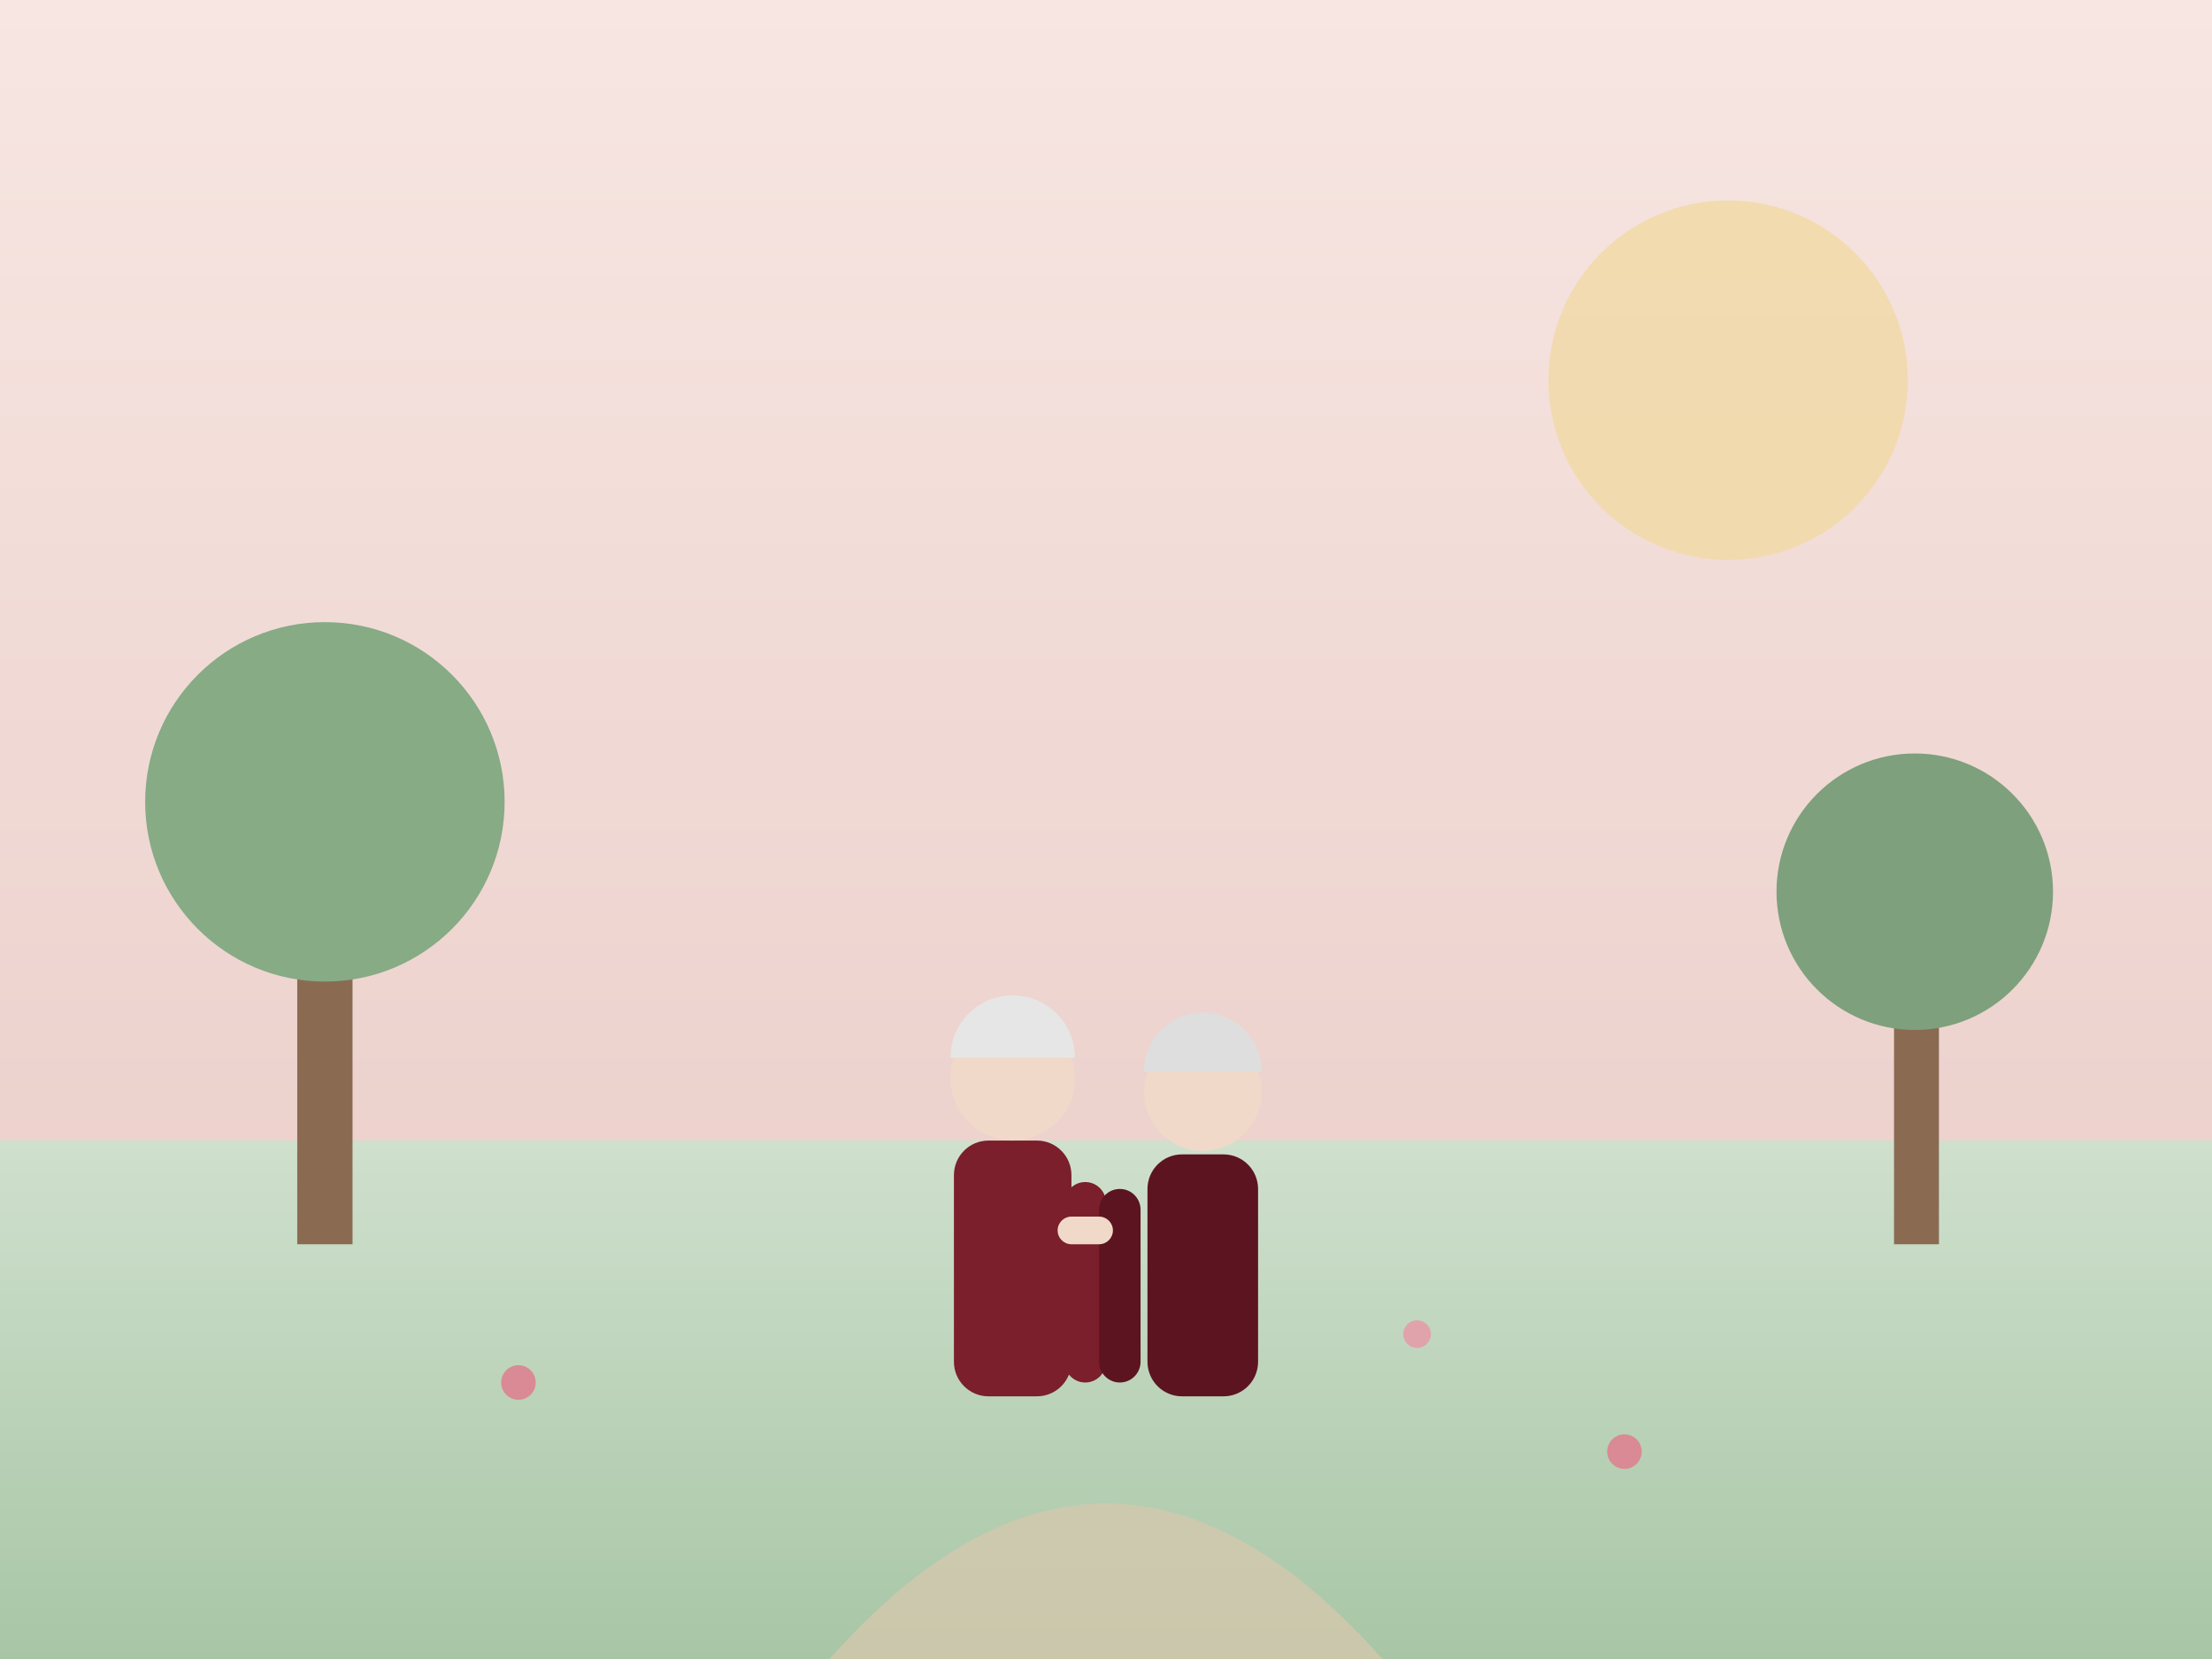
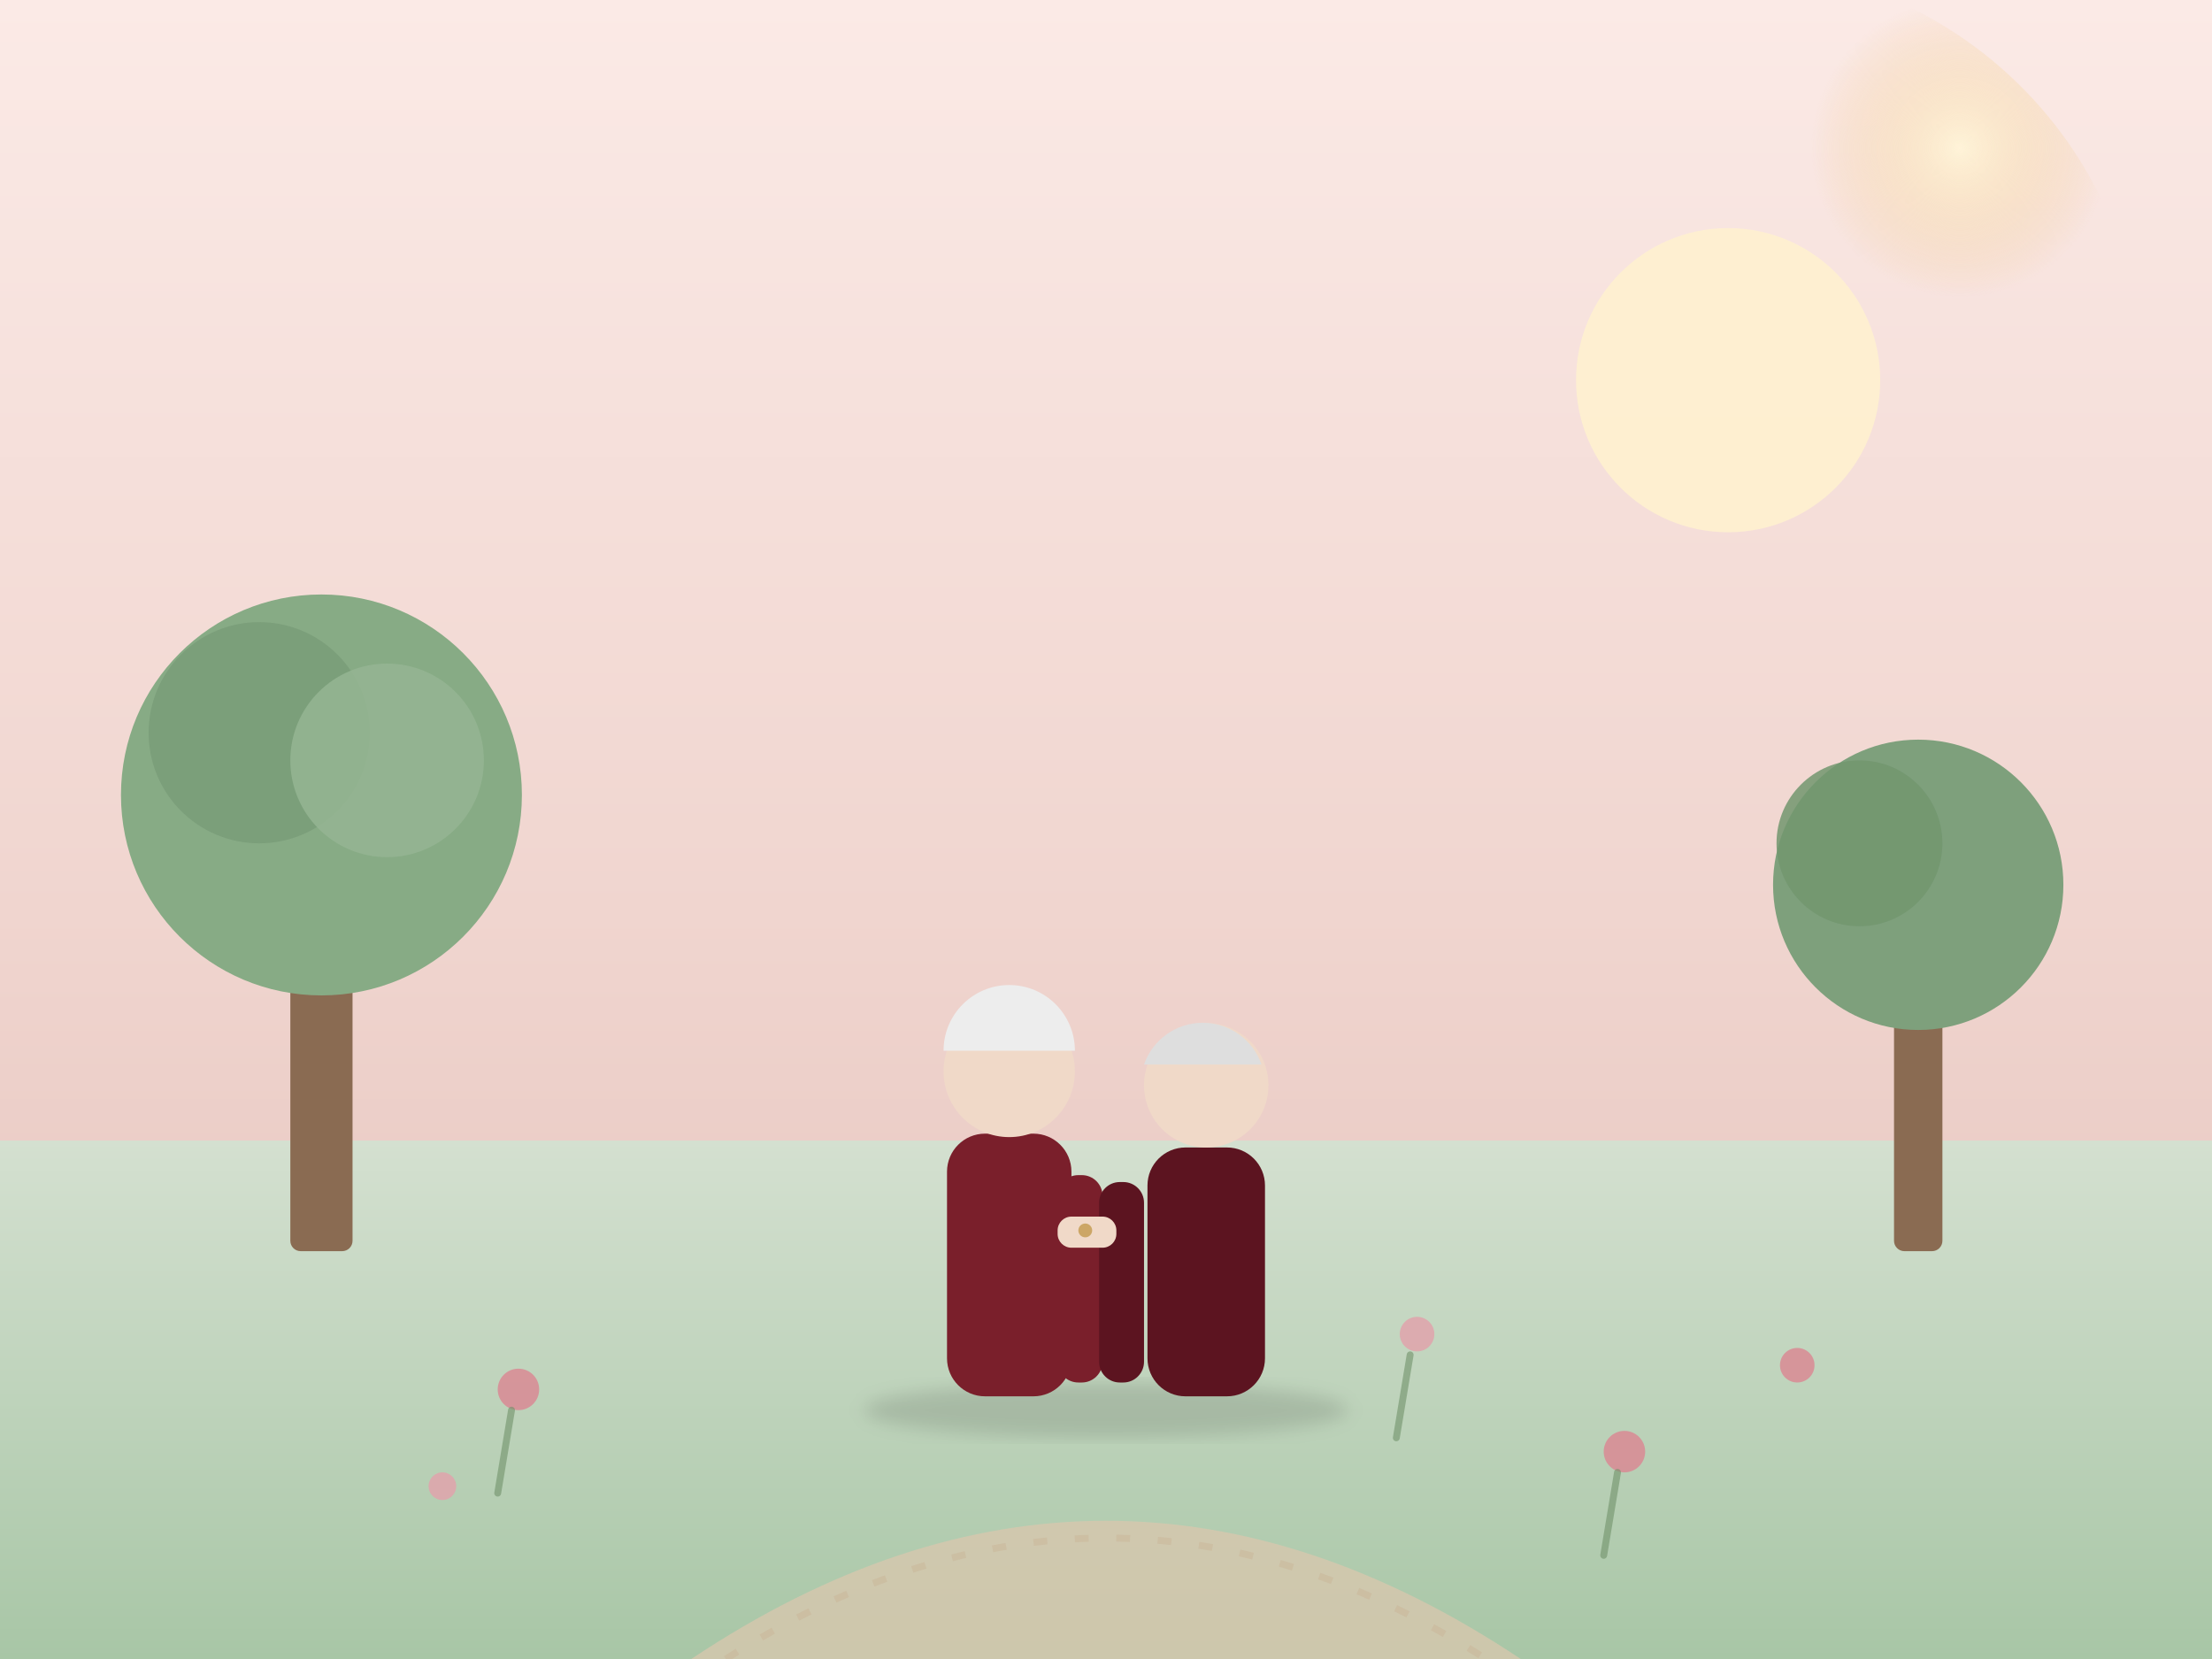
- <svg xmlns="http://www.w3.org/2000/svg" viewBox="0 0 640 480" width="640" height="480" role="img" aria-label="Ilustrasi dua orang berjalan bersama di taman">
+ <svg xmlns="http://www.w3.org/2000/svg" viewBox="0 0 640 480" width="640" height="480" role="img" aria-label="Ilustrasi dua orang berjalan bersama di taman pada sore hari">
  <defs>
    <linearGradient id="sky1" x1="0" y1="0" x2="0" y2="1">
-       <stop offset="0%" stop-color="#f7e6e2" />
-       <stop offset="100%" stop-color="#e8c9c4" />
+       <stop offset="0%" stop-color="#fbeae6" />
+       <stop offset="55%" stop-color="#f0d5cf" />
+       <stop offset="100%" stop-color="#e2bfb8" />
    </linearGradient>
    <linearGradient id="ground1" x1="0" y1="0" x2="0" y2="1">
-       <stop offset="0%" stop-color="#cfe0cd" />
+       <stop offset="0%" stop-color="#d4e0d0" />
      <stop offset="100%" stop-color="#a8c6a6" />
    </linearGradient>
+     <radialGradient id="sun1" cx="0.78" cy="0.22" r="0.18">
+       <stop offset="0%" stop-color="#fff4d8" stop-opacity="0.95" />
+       <stop offset="100%" stop-color="#f0c78c" stop-opacity="0" />
+     </radialGradient>
+     <filter id="soft1" x="-10%" y="-10%" width="120%" height="120%">
+       <feGaussianBlur stdDeviation="2.5" />
+     </filter>
  </defs>
  <rect width="640" height="480" fill="url(#sky1)" />
-   <circle cx="500" cy="110" r="52" fill="#f2d9a8" opacity="0.85" />
+   <circle cx="500" cy="110" r="120" fill="url(#sun1)" />
+   <circle cx="500" cy="110" r="44" fill="#fff1cf" opacity="0.9" />
  <rect y="330" width="640" height="150" fill="url(#ground1)" />
-   <path d="M240 480 Q320 390 400 480 Z" fill="#d9c7ae" opacity="0.7" />
-   <rect x="86" y="250" width="16" height="110" fill="#8a6b52" />
-   <circle cx="94" cy="232" r="52" fill="#87ab85" />
-   <rect x="548" y="272" width="13" height="88" fill="#8a6b52" />
-   <circle cx="554" cy="258" r="40" fill="#7ea07c" />
+   <path d="M200 480 Q320 400 440 480 Z" fill="#d9c7ae" opacity="0.75" />
+   <path d="M210 480 Q320 410 430 480" stroke="#c9b598" stroke-width="2" fill="none" opacity="0.5" stroke-dasharray="4 8" />
+   <rect x="84" y="250" width="18" height="112" rx="3" fill="#8a6b52" />
+   <circle cx="93" cy="230" r="58" fill="#87ab85" />
+   <circle cx="75" cy="212" r="32" fill="#7a9d79" opacity="0.9" />
+   <circle cx="112" cy="220" r="28" fill="#95b593" opacity="0.85" />
+   <rect x="548" y="272" width="14" height="90" rx="3" fill="#8a6b52" />
+   <circle cx="555" cy="256" r="42" fill="#7ea07c" />
+   <circle cx="538" cy="244" r="24" fill="#72966f" opacity="0.85" />
+   <g filter="url(#soft1)">
+     <ellipse cx="320" cy="408" rx="70" ry="8" fill="#000" opacity="0.12" />
+   </g>
  <g>
-     <rect x="276" y="330" width="34" height="74" rx="10" fill="#7a1f2b" />
-     <circle cx="293" cy="312" r="18" fill="#f0d9c8" />
-     <path d="M275 306 a18 18 0 0 1 36 0" fill="#e6e6e6" />
-     <rect x="308" y="342" width="12" height="58" rx="6" fill="#7a1f2b" />
-     <rect x="332" y="334" width="32" height="70" rx="10" fill="#5c1420" />
-     <circle cx="348" cy="316" r="17" fill="#f0d9c8" />
-     <path d="M331 310 a17 17 0 0 1 34 0" fill="#dedede" />
-     <rect x="318" y="344" width="12" height="56" rx="6" fill="#5c1420" />
-     <rect x="306" y="352" width="16" height="8" rx="4" fill="#f0d9c8" />
+     <rect x="274" y="328" width="36" height="76" rx="11" fill="#7a1f2b" />
+     <circle cx="292" cy="310" r="19" fill="#f0d9c8" />
+     <path d="M273 304 a19 19 0 0 1 38 0" fill="#ededed" />
+     <rect x="306" y="340" width="13" height="60" rx="6" fill="#7a1f2b" />
  </g>
-   <circle cx="150" cy="400" r="5" fill="#d98a94" />
-   <circle cx="470" cy="420" r="5" fill="#d98a94" />
-   <circle cx="410" cy="386" r="4" fill="#e0a3ab" />
+   <g>
+     <rect x="332" y="332" width="34" height="72" rx="11" fill="#5c1420" />
+     <circle cx="349" cy="314" r="18" fill="#f0d9c8" />
+     <path d="M331 308 a18 18 0 0 1 34 0" fill="#dedede" />
+     <rect x="318" y="342" width="13" height="58" rx="6" fill="#5c1420" />
+   </g>
+   <rect x="306" y="352" width="17" height="9" rx="4" fill="#f0d9c8" />
+   <circle cx="314" cy="356" r="2" fill="#c39a4e" opacity="0.8" />
+   <g opacity="0.85">
+     <circle cx="150" cy="402" r="6" fill="#d98a94" />
+     <circle cx="470" cy="420" r="6" fill="#d98a94" />
+     <circle cx="410" cy="386" r="5" fill="#e0a3ab" />
+     <circle cx="128" cy="430" r="4" fill="#e0a3ab" />
+     <circle cx="520" cy="395" r="5" fill="#d98a94" />
+   </g>
+   <g stroke="#6f9169" stroke-width="2" fill="none" stroke-linecap="round" opacity="0.6">
+     <path d="M148 408 Q146 420 144 432" />
+     <path d="M468 426 Q466 438 464 450" />
+     <path d="M408 392 Q406 404 404 416" />
+   </g>
</svg>
